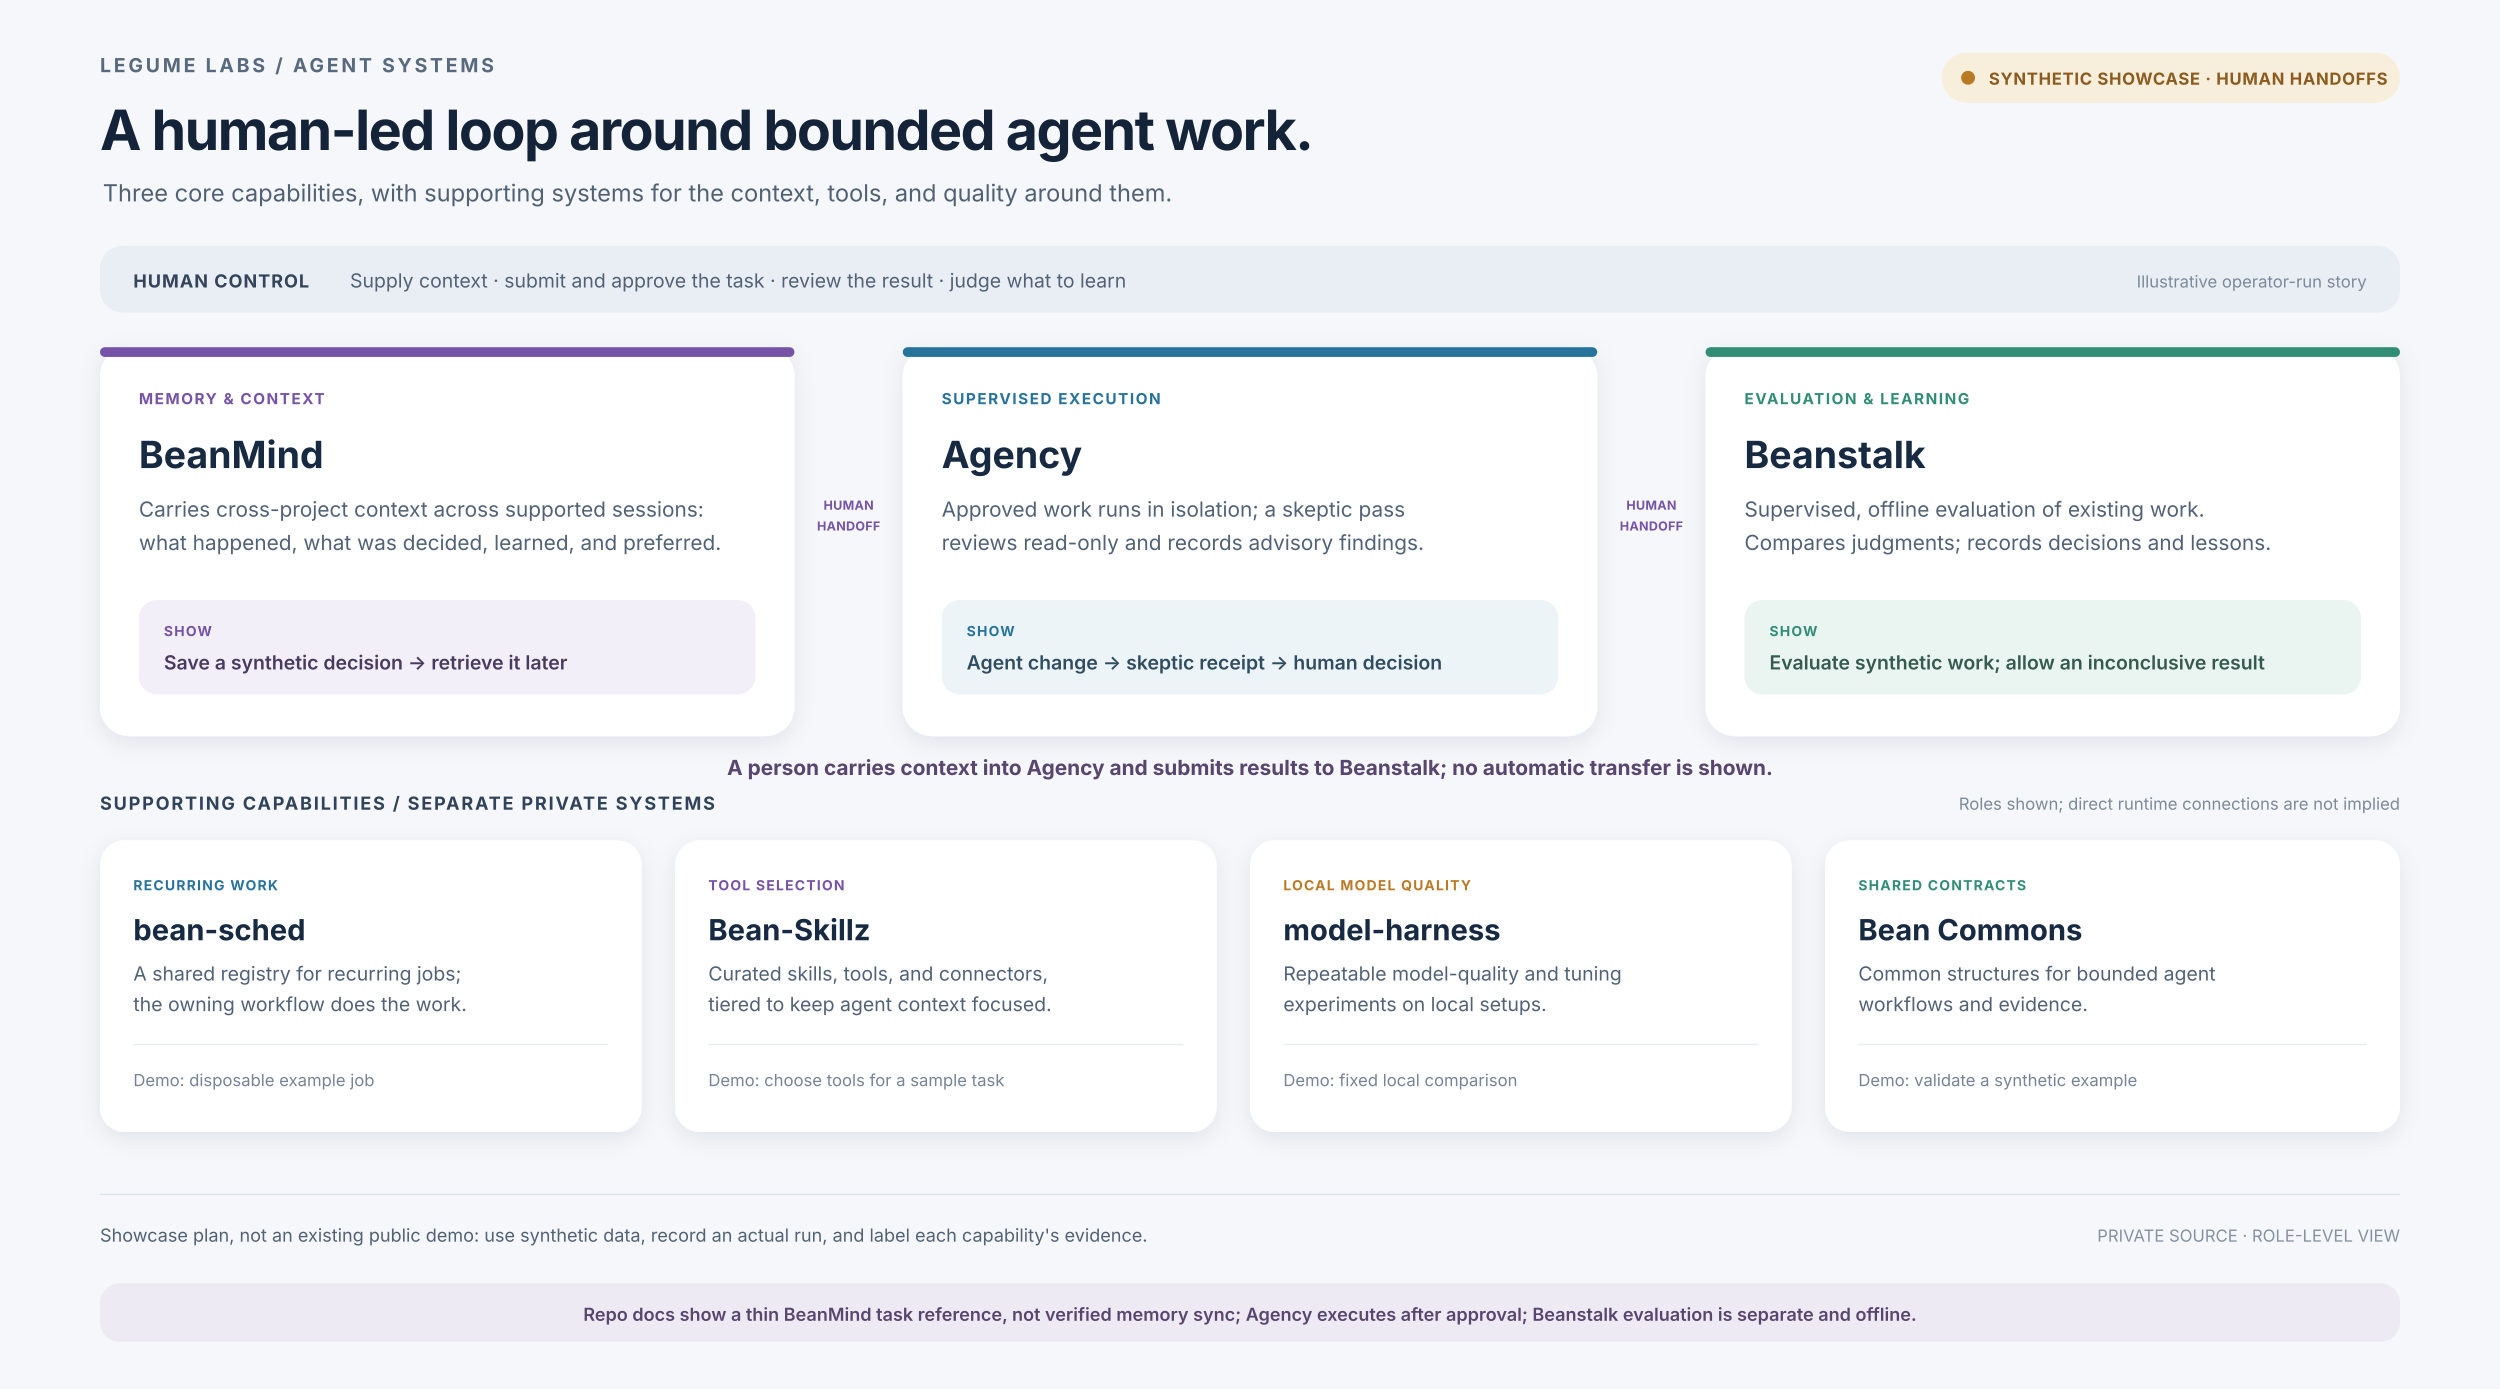
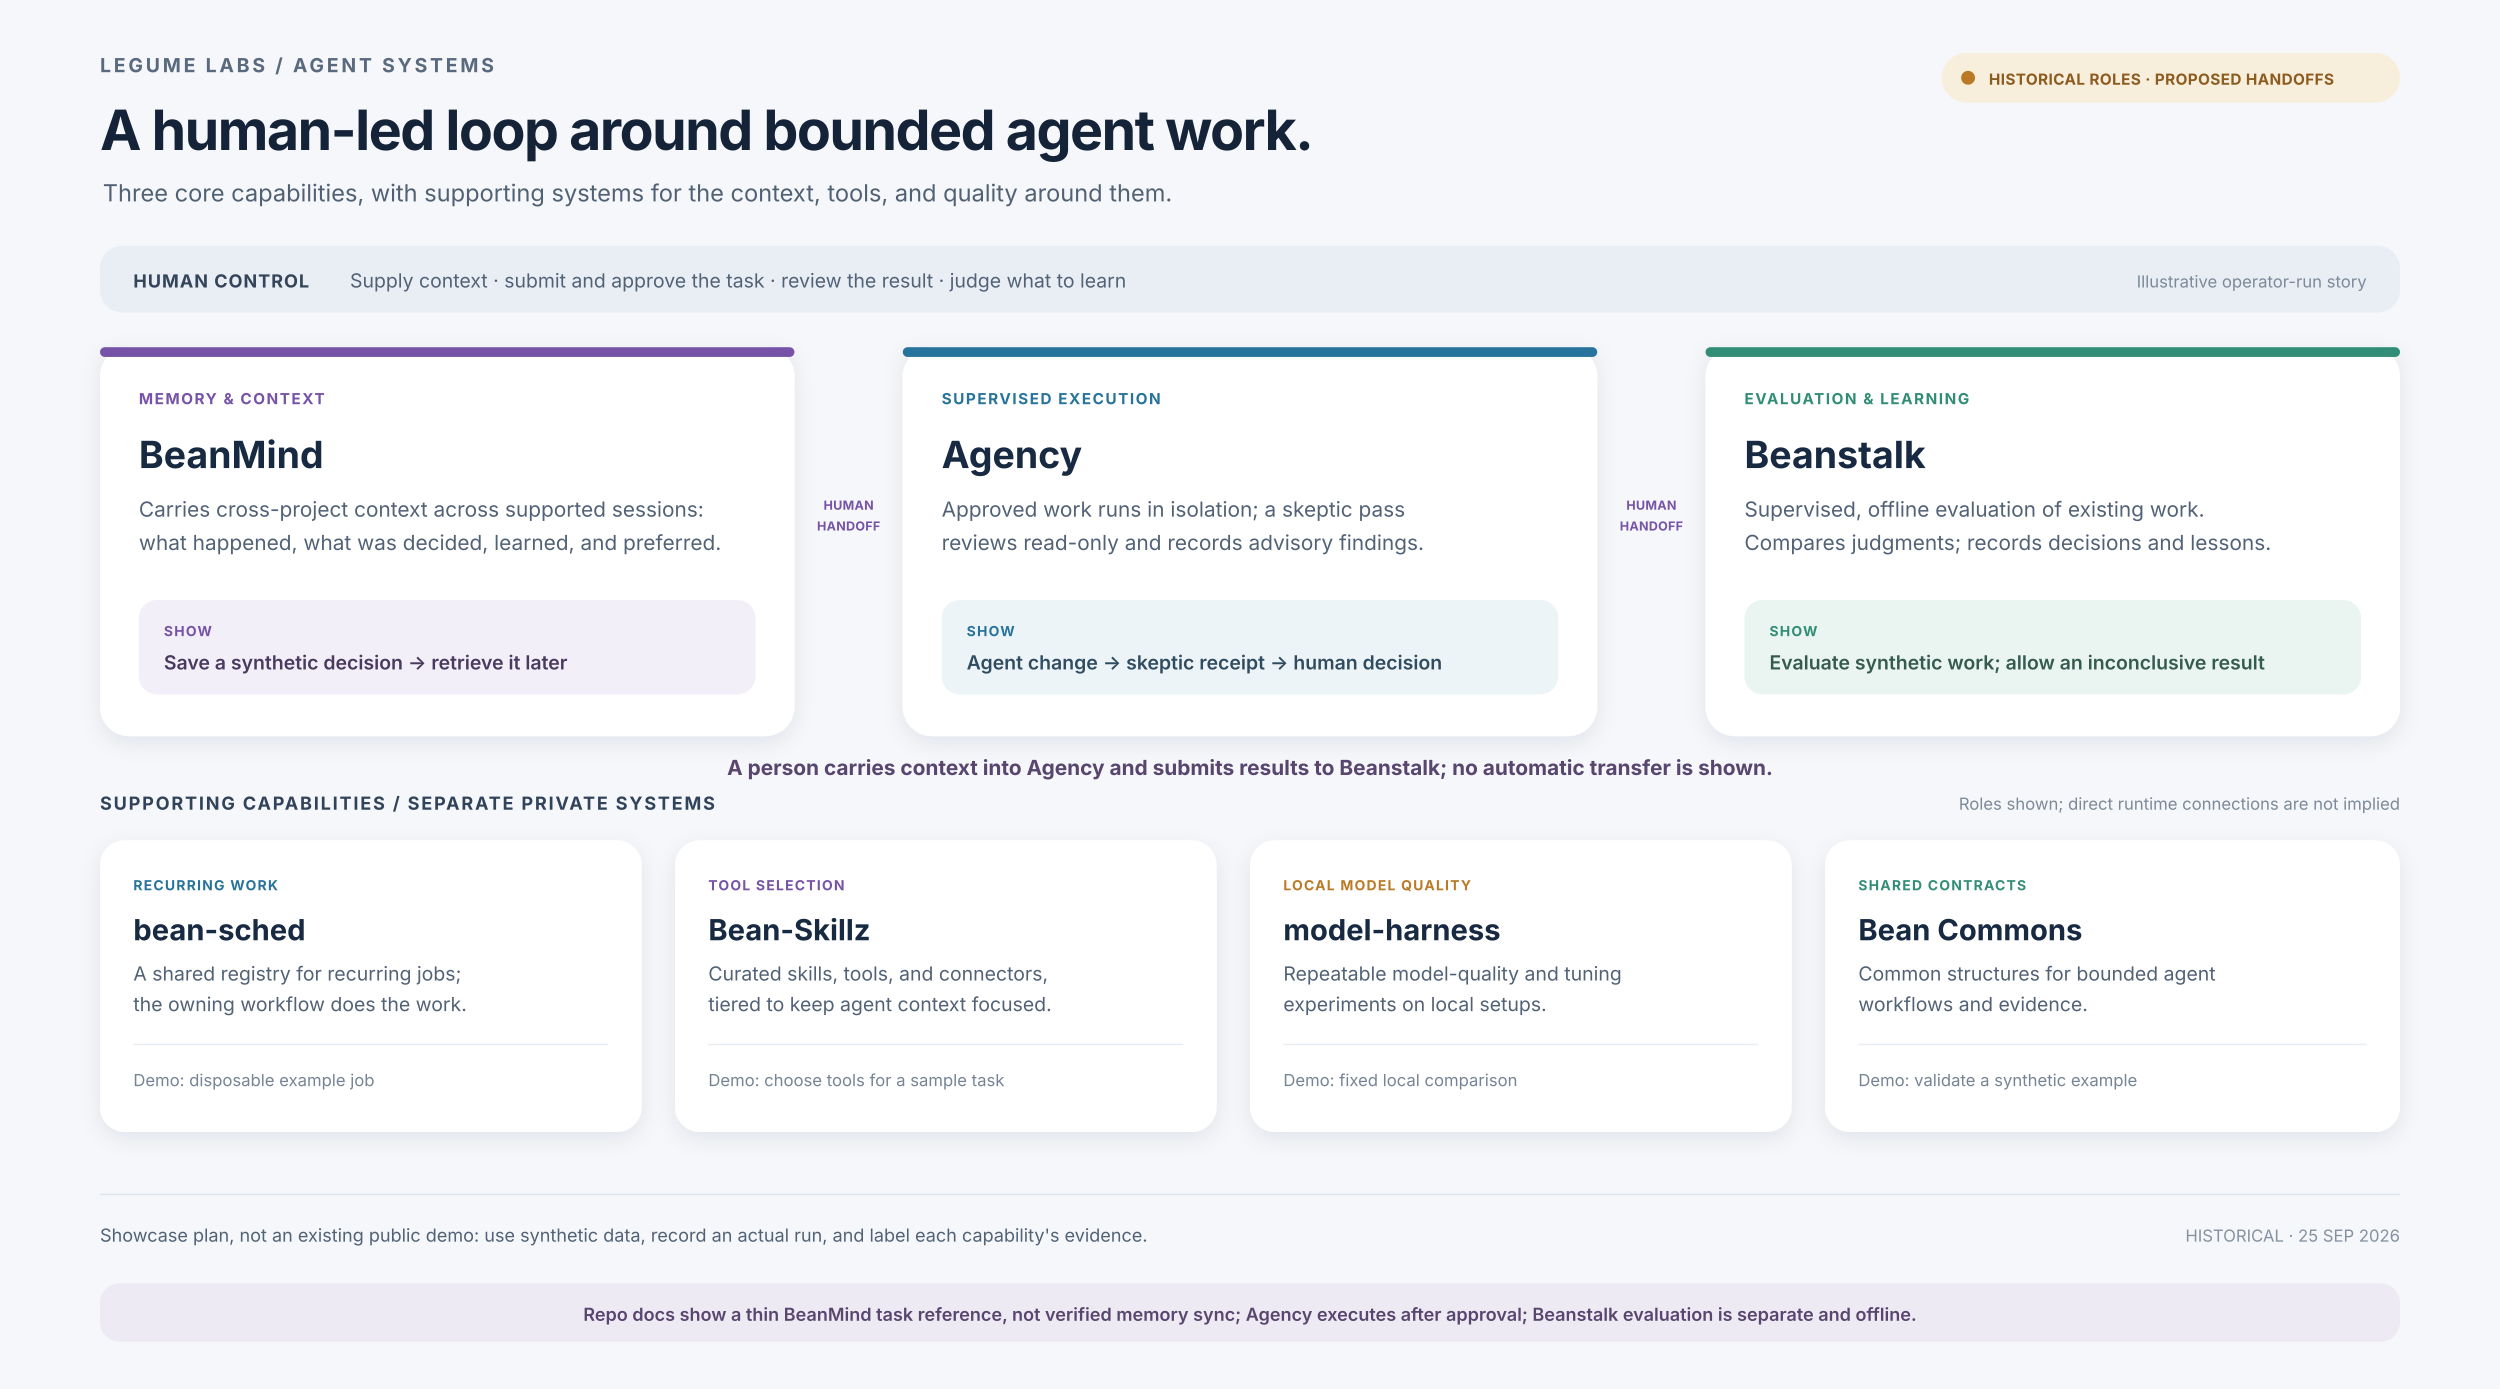
<svg xmlns="http://www.w3.org/2000/svg" width="1800" height="1000" viewBox="0 0 1800 1000" role="img" aria-labelledby="title desc">
  <defs>
    <filter id="shadow" x="-12%" y="-12%" width="124%" height="140%">
      <feDropShadow dx="0" dy="5" stdDeviation="8" flood-color="#223149" flood-opacity="0.08" />
    </filter>
  </defs>
  <rect width="1800" height="1000" fill="#F5F7FA" />
  <text x="72" y="52" fill="#5A6A7E" font-family="Inter, Avenir Next, system-ui, sans-serif" font-size="14" font-weight="700" letter-spacing="2">LEGUME LABS  /  AGENT SYSTEMS</text>
  <text x="72" y="108" fill="#142338" font-family="Inter, Avenir Next, system-ui, sans-serif" font-size="40" font-weight="730" letter-spacing="-1.1">A human-led loop around bounded agent work.</text>
  <text x="74" y="145" fill="#516174" font-family="Inter, Avenir Next, system-ui, sans-serif" font-size="17">Three core capabilities, with supporting systems for the context, tools, and quality around them.</text>
  <g transform="translate(1398 38)">
    <rect width="330" height="36" rx="18" fill="#F8EEDC" />
    <circle cx="19" cy="18" r="5" fill="#BA7A25" />
-     <text x="34" y="23" fill="#8B5B1F" font-family="Inter, Avenir Next, system-ui, sans-serif" font-size="12" font-weight="700" letter-spacing="0.5">SYNTHETIC SHOWCASE · HUMAN HANDOFFS</text>
+     <text x="34" y="23" fill="#8B5B1F" font-family="Inter, Avenir Next, system-ui, sans-serif" font-size="11" font-weight="700" letter-spacing="0.3">HISTORICAL ROLES · PROPOSED HANDOFFS</text>
  </g>
  <rect x="72" y="177" width="1656" height="48" rx="16" fill="#E9EEF4" />
  <text x="96" y="207" fill="#34445A" font-family="Inter, Avenir Next, system-ui, sans-serif" font-size="13" font-weight="750" letter-spacing="0.7">HUMAN CONTROL</text>
  <text x="252" y="207" fill="#526276" font-family="Inter, Avenir Next, system-ui, sans-serif" font-size="14">Supply context  ·  submit and approve the task  ·  review the result  ·  judge what to learn</text>
  <text x="1704" y="207" text-anchor="end" fill="#7B8999" font-family="Inter, Avenir Next, system-ui, sans-serif" font-size="12">Illustrative operator-run story</text>
  <g filter="url(#shadow)">
    <rect x="72" y="250" width="500" height="280" rx="21" fill="#FFFFFF" />
    <rect x="72" y="250" width="500" height="7" rx="3.5" fill="#7653A6" />
    <rect x="650" y="250" width="500" height="280" rx="21" fill="#FFFFFF" />
    <rect x="650" y="250" width="500" height="7" rx="3.5" fill="#28739B" />
    <rect x="1228" y="250" width="500" height="280" rx="21" fill="#FFFFFF" />
    <rect x="1228" y="250" width="500" height="7" rx="3.5" fill="#318D76" />
  </g>
  <g font-family="Inter, Avenir Next, system-ui, sans-serif">
    <text x="100" y="291" fill="#7653A6" font-size="11" font-weight="750" letter-spacing="1.1">MEMORY &amp; CONTEXT</text>
    <text x="100" y="337" fill="#172A41" font-size="27" font-weight="720">BeanMind</text>
    <text x="100" y="372" fill="#526276" font-size="15">Carries cross-project context across supported sessions:</text>
    <text x="100" y="396" fill="#526276" font-size="15">what happened, what was decided, learned, and preferred.</text>
    <rect x="100" y="432" width="444" height="68" rx="13" fill="#F3EFF8" />
    <text x="118" y="458" fill="#7653A6" font-size="10" font-weight="750" letter-spacing="0.9">SHOW</text>
    <text x="118" y="482" fill="#493A5F" font-size="14" font-weight="600">Save a synthetic decision → retrieve it later</text>
    <text x="678" y="291" fill="#28739B" font-size="11" font-weight="750" letter-spacing="1.1">SUPERVISED EXECUTION</text>
    <text x="678" y="337" fill="#172A41" font-size="27" font-weight="720">Agency</text>
    <text x="678" y="372" fill="#526276" font-size="15">Approved work runs in isolation; a skeptic pass</text>
    <text x="678" y="396" fill="#526276" font-size="15">reviews read-only and records advisory findings.</text>
    <rect x="678" y="432" width="444" height="68" rx="13" fill="#EDF4F8" />
    <text x="696" y="458" fill="#28739B" font-size="10" font-weight="750" letter-spacing="0.9">SHOW</text>
    <text x="696" y="482" fill="#304C60" font-size="14" font-weight="600">Agent change → skeptic receipt → human decision</text>
    <text x="1256" y="291" fill="#318D76" font-size="11" font-weight="750" letter-spacing="1.1">EVALUATION &amp; LEARNING</text>
    <text x="1256" y="337" fill="#172A41" font-size="27" font-weight="720">Beanstalk</text>
    <text x="1256" y="372" fill="#526276" font-size="15">Supervised, offline evaluation of existing work.</text>
    <text x="1256" y="396" fill="#526276" font-size="15">Compares judgments; records decisions and lessons.</text>
    <rect x="1256" y="432" width="444" height="68" rx="13" fill="#EAF4F0" />
    <text x="1274" y="458" fill="#318D76" font-size="10" font-weight="750" letter-spacing="0.9">SHOW</text>
    <text x="1274" y="482" fill="#355A50" font-size="14" font-weight="600">Evaluate synthetic work; allow an inconclusive result</text>
  </g>
  <g font-family="Inter, Avenir Next, system-ui, sans-serif" fill="#7653A6" font-size="9" font-weight="750" letter-spacing="0.2" text-anchor="middle">
    <text x="611" y="367">HUMAN</text>
    <text x="611" y="382">HANDOFF</text>
    <text x="1189" y="367">HUMAN</text>
    <text x="1189" y="382">HANDOFF</text>
  </g>
  <text x="900" y="558" text-anchor="middle" fill="#58466F" font-family="Inter, Avenir Next, system-ui, sans-serif" font-size="15" font-weight="650">A person carries context into Agency and submits results to Beanstalk; no automatic transfer is shown.</text>
  <text x="72" y="583" fill="#31435A" font-family="Inter, Avenir Next, system-ui, sans-serif" font-size="13" font-weight="750" letter-spacing="1.3">SUPPORTING CAPABILITIES  /  SEPARATE PRIVATE SYSTEMS</text>
  <text x="1728" y="583" text-anchor="end" fill="#7B8999" font-family="Inter, Avenir Next, system-ui, sans-serif" font-size="12">Roles shown; direct runtime connections are not implied</text>
  <g filter="url(#shadow)">
    <rect x="72" y="605" width="390" height="210" rx="18" fill="#FFFFFF" />
    <rect x="486" y="605" width="390" height="210" rx="18" fill="#FFFFFF" />
    <rect x="900" y="605" width="390" height="210" rx="18" fill="#FFFFFF" />
    <rect x="1314" y="605" width="414" height="210" rx="18" fill="#FFFFFF" />
  </g>
  <g font-family="Inter, Avenir Next, system-ui, sans-serif">
    <text x="96" y="641" fill="#28739B" font-size="10" font-weight="750" letter-spacing="0.9">RECURRING WORK</text>
    <text x="96" y="677" fill="#172A41" font-size="21" font-weight="720">bean-sched</text>
    <text x="96" y="706" fill="#526276" font-size="14">A shared registry for recurring jobs;</text>
    <text x="96" y="728" fill="#526276" font-size="14">the owning workflow does the work.</text>
    <line x1="96" y1="752" x2="438" y2="752" stroke="#E8EDF2" />
    <text x="96" y="782" fill="#768496" font-size="12">Demo: disposable example job</text>
    <text x="510" y="641" fill="#7653A6" font-size="10" font-weight="750" letter-spacing="0.9">TOOL SELECTION</text>
    <text x="510" y="677" fill="#172A41" font-size="21" font-weight="720">Bean-Skillz</text>
    <text x="510" y="706" fill="#526276" font-size="14">Curated skills, tools, and connectors,</text>
    <text x="510" y="728" fill="#526276" font-size="14">tiered to keep agent context focused.</text>
    <line x1="510" y1="752" x2="852" y2="752" stroke="#E8EDF2" />
    <text x="510" y="782" fill="#768496" font-size="12">Demo: choose tools for a sample task</text>
    <text x="924" y="641" fill="#BA7A25" font-size="10" font-weight="750" letter-spacing="0.9">LOCAL MODEL QUALITY</text>
    <text x="924" y="677" fill="#172A41" font-size="21" font-weight="720">model-harness</text>
    <text x="924" y="706" fill="#526276" font-size="14">Repeatable model-quality and tuning</text>
    <text x="924" y="728" fill="#526276" font-size="14">experiments on local setups.</text>
    <line x1="924" y1="752" x2="1266" y2="752" stroke="#E8EDF2" />
    <text x="924" y="782" fill="#768496" font-size="12">Demo: fixed local comparison</text>
    <text x="1338" y="641" fill="#318D76" font-size="10" font-weight="750" letter-spacing="0.9">SHARED CONTRACTS</text>
    <text x="1338" y="677" fill="#172A41" font-size="21" font-weight="720">Bean Commons</text>
    <text x="1338" y="706" fill="#526276" font-size="14">Common structures for bounded agent</text>
    <text x="1338" y="728" fill="#526276" font-size="14">workflows and evidence.</text>
    <line x1="1338" y1="752" x2="1704" y2="752" stroke="#E8EDF2" />
    <text x="1338" y="782" fill="#768496" font-size="12">Demo: validate a synthetic example</text>
  </g>
  <line x1="72" y1="860" x2="1728" y2="860" stroke="#DCE3EB" />
  <text x="72" y="894" fill="#526276" font-family="Inter, Avenir Next, system-ui, sans-serif" font-size="13">Showcase plan, not an existing public demo: use synthetic data, record an actual run, and label each capability's evidence.</text>
-   <text x="1728" y="894" text-anchor="end" fill="#8491A0" font-family="Inter, Avenir Next, system-ui, sans-serif" font-size="12">PRIVATE SOURCE  ·  ROLE-LEVEL VIEW</text>
+   <text x="1728" y="894" text-anchor="end" fill="#8491A0" font-family="Inter, Avenir Next, system-ui, sans-serif" font-size="12">HISTORICAL · 25 SEP 2026</text>
  <rect x="72" y="924" width="1656" height="42" rx="14" fill="#EEEAF4" />
  <text x="900" y="951" text-anchor="middle" fill="#58466F" font-family="Inter, Avenir Next, system-ui, sans-serif" font-size="13" font-weight="600">Repo docs show a thin BeanMind task reference, not verified memory sync; Agency executes after approval; Beanstalk evaluation is separate and offline.</text>
</svg>
